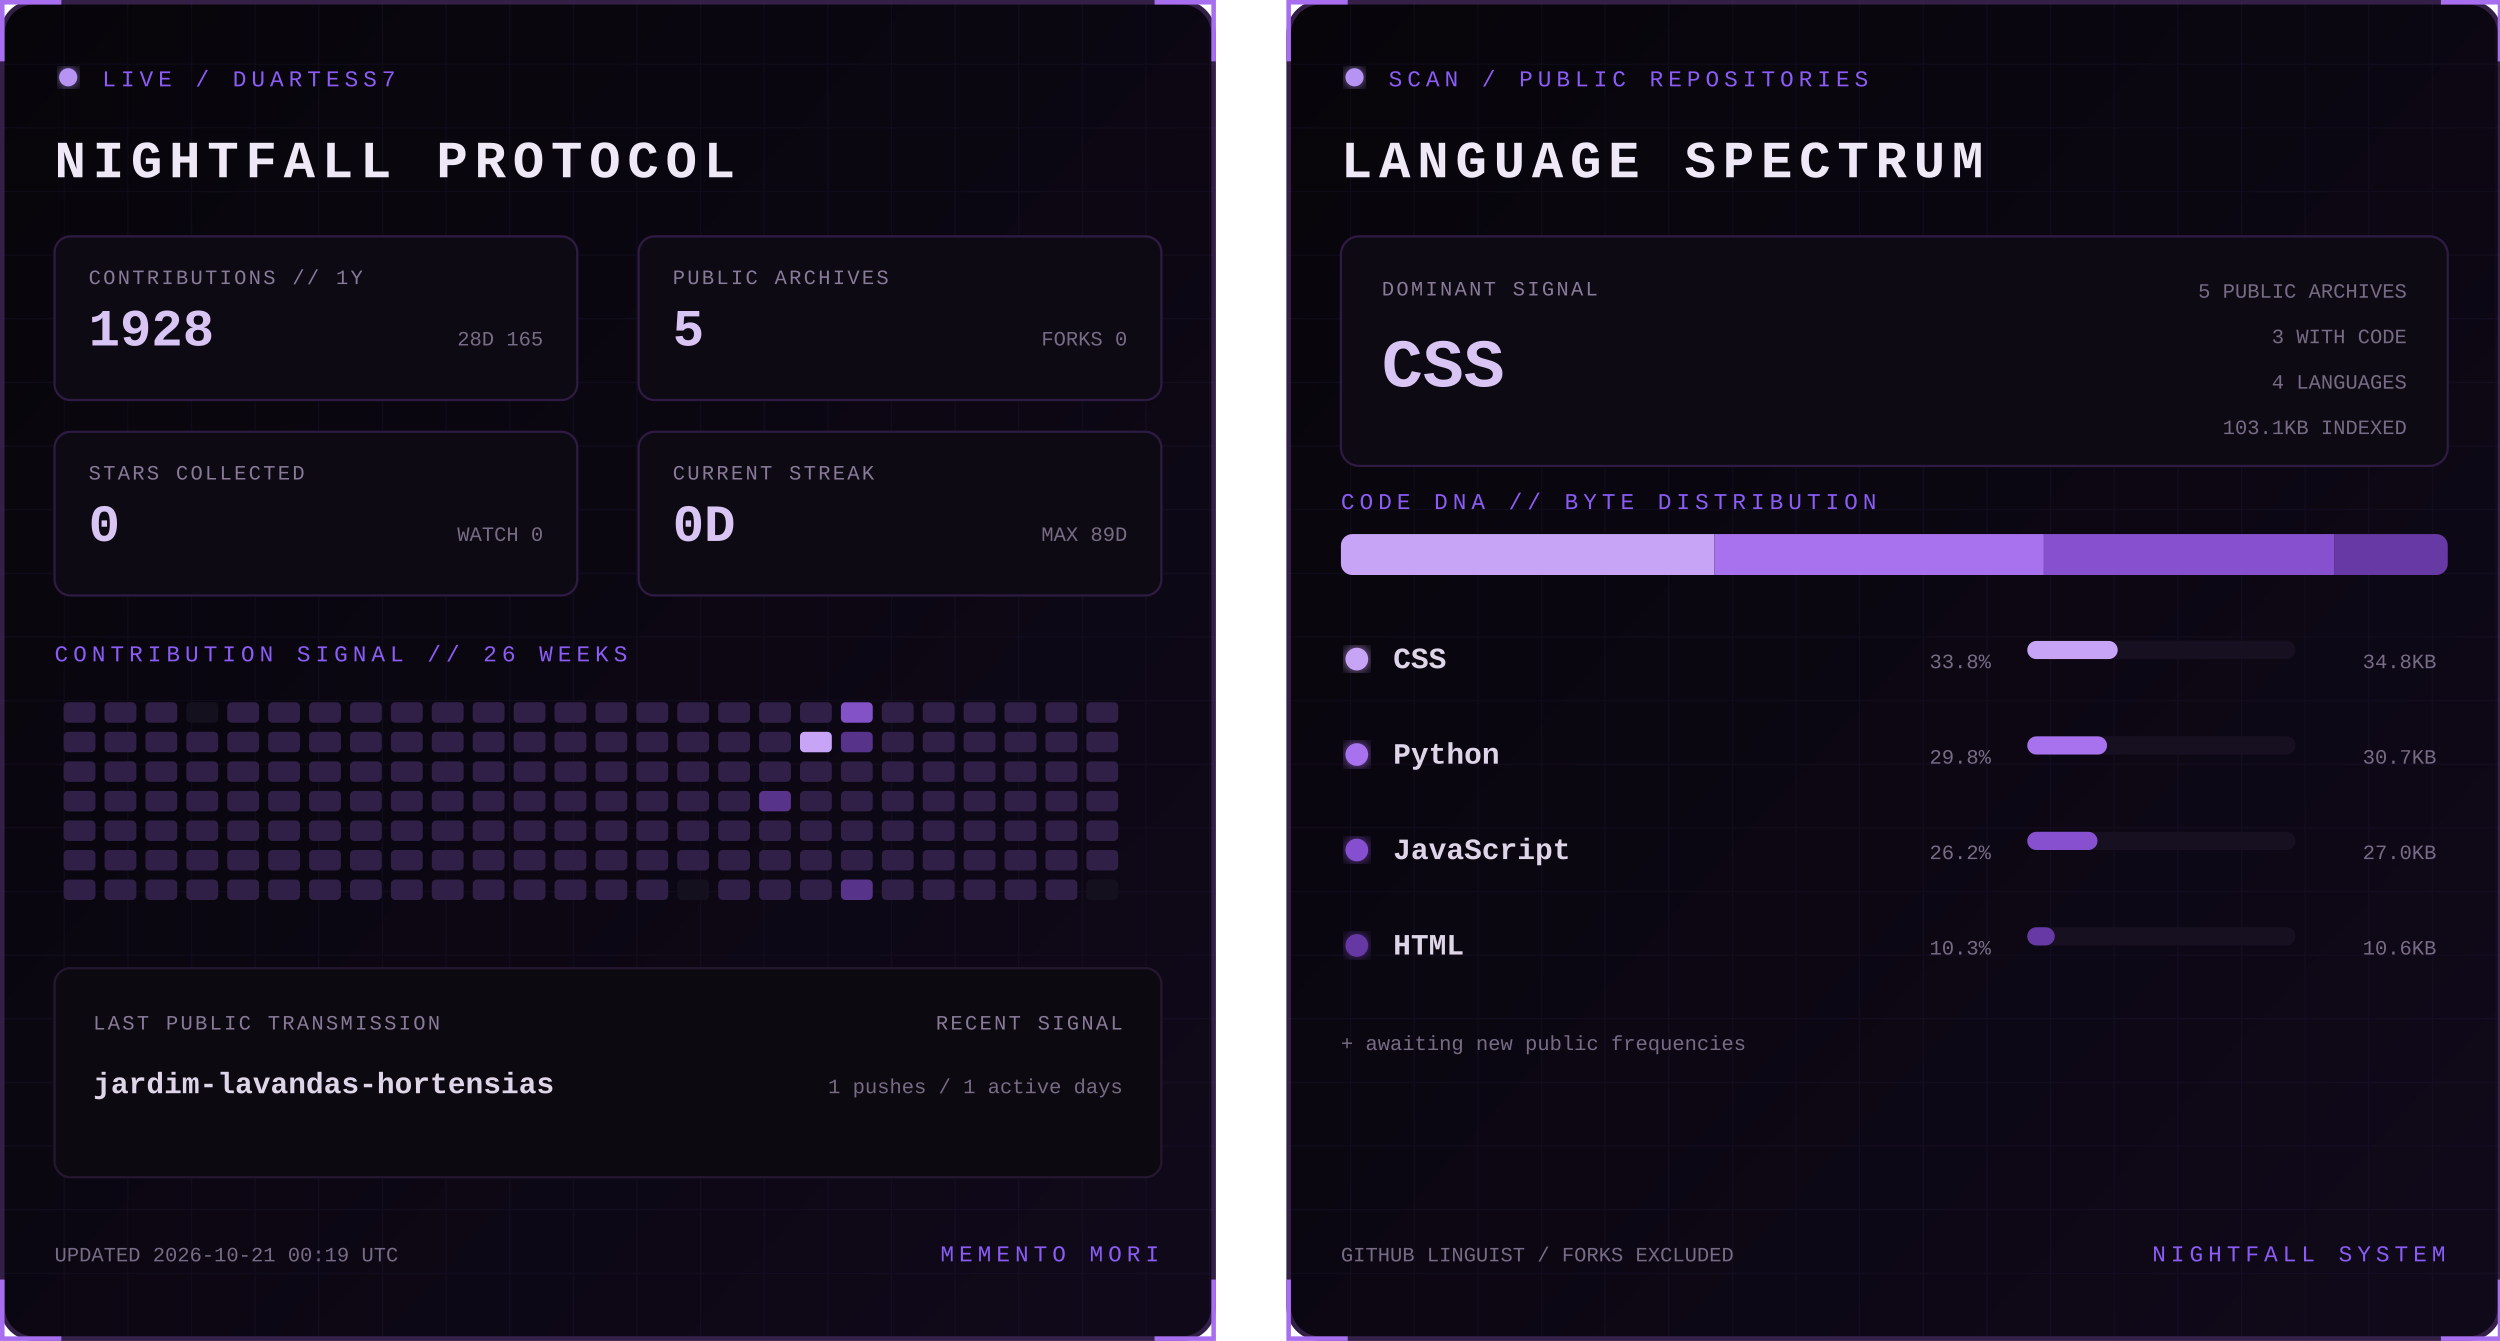
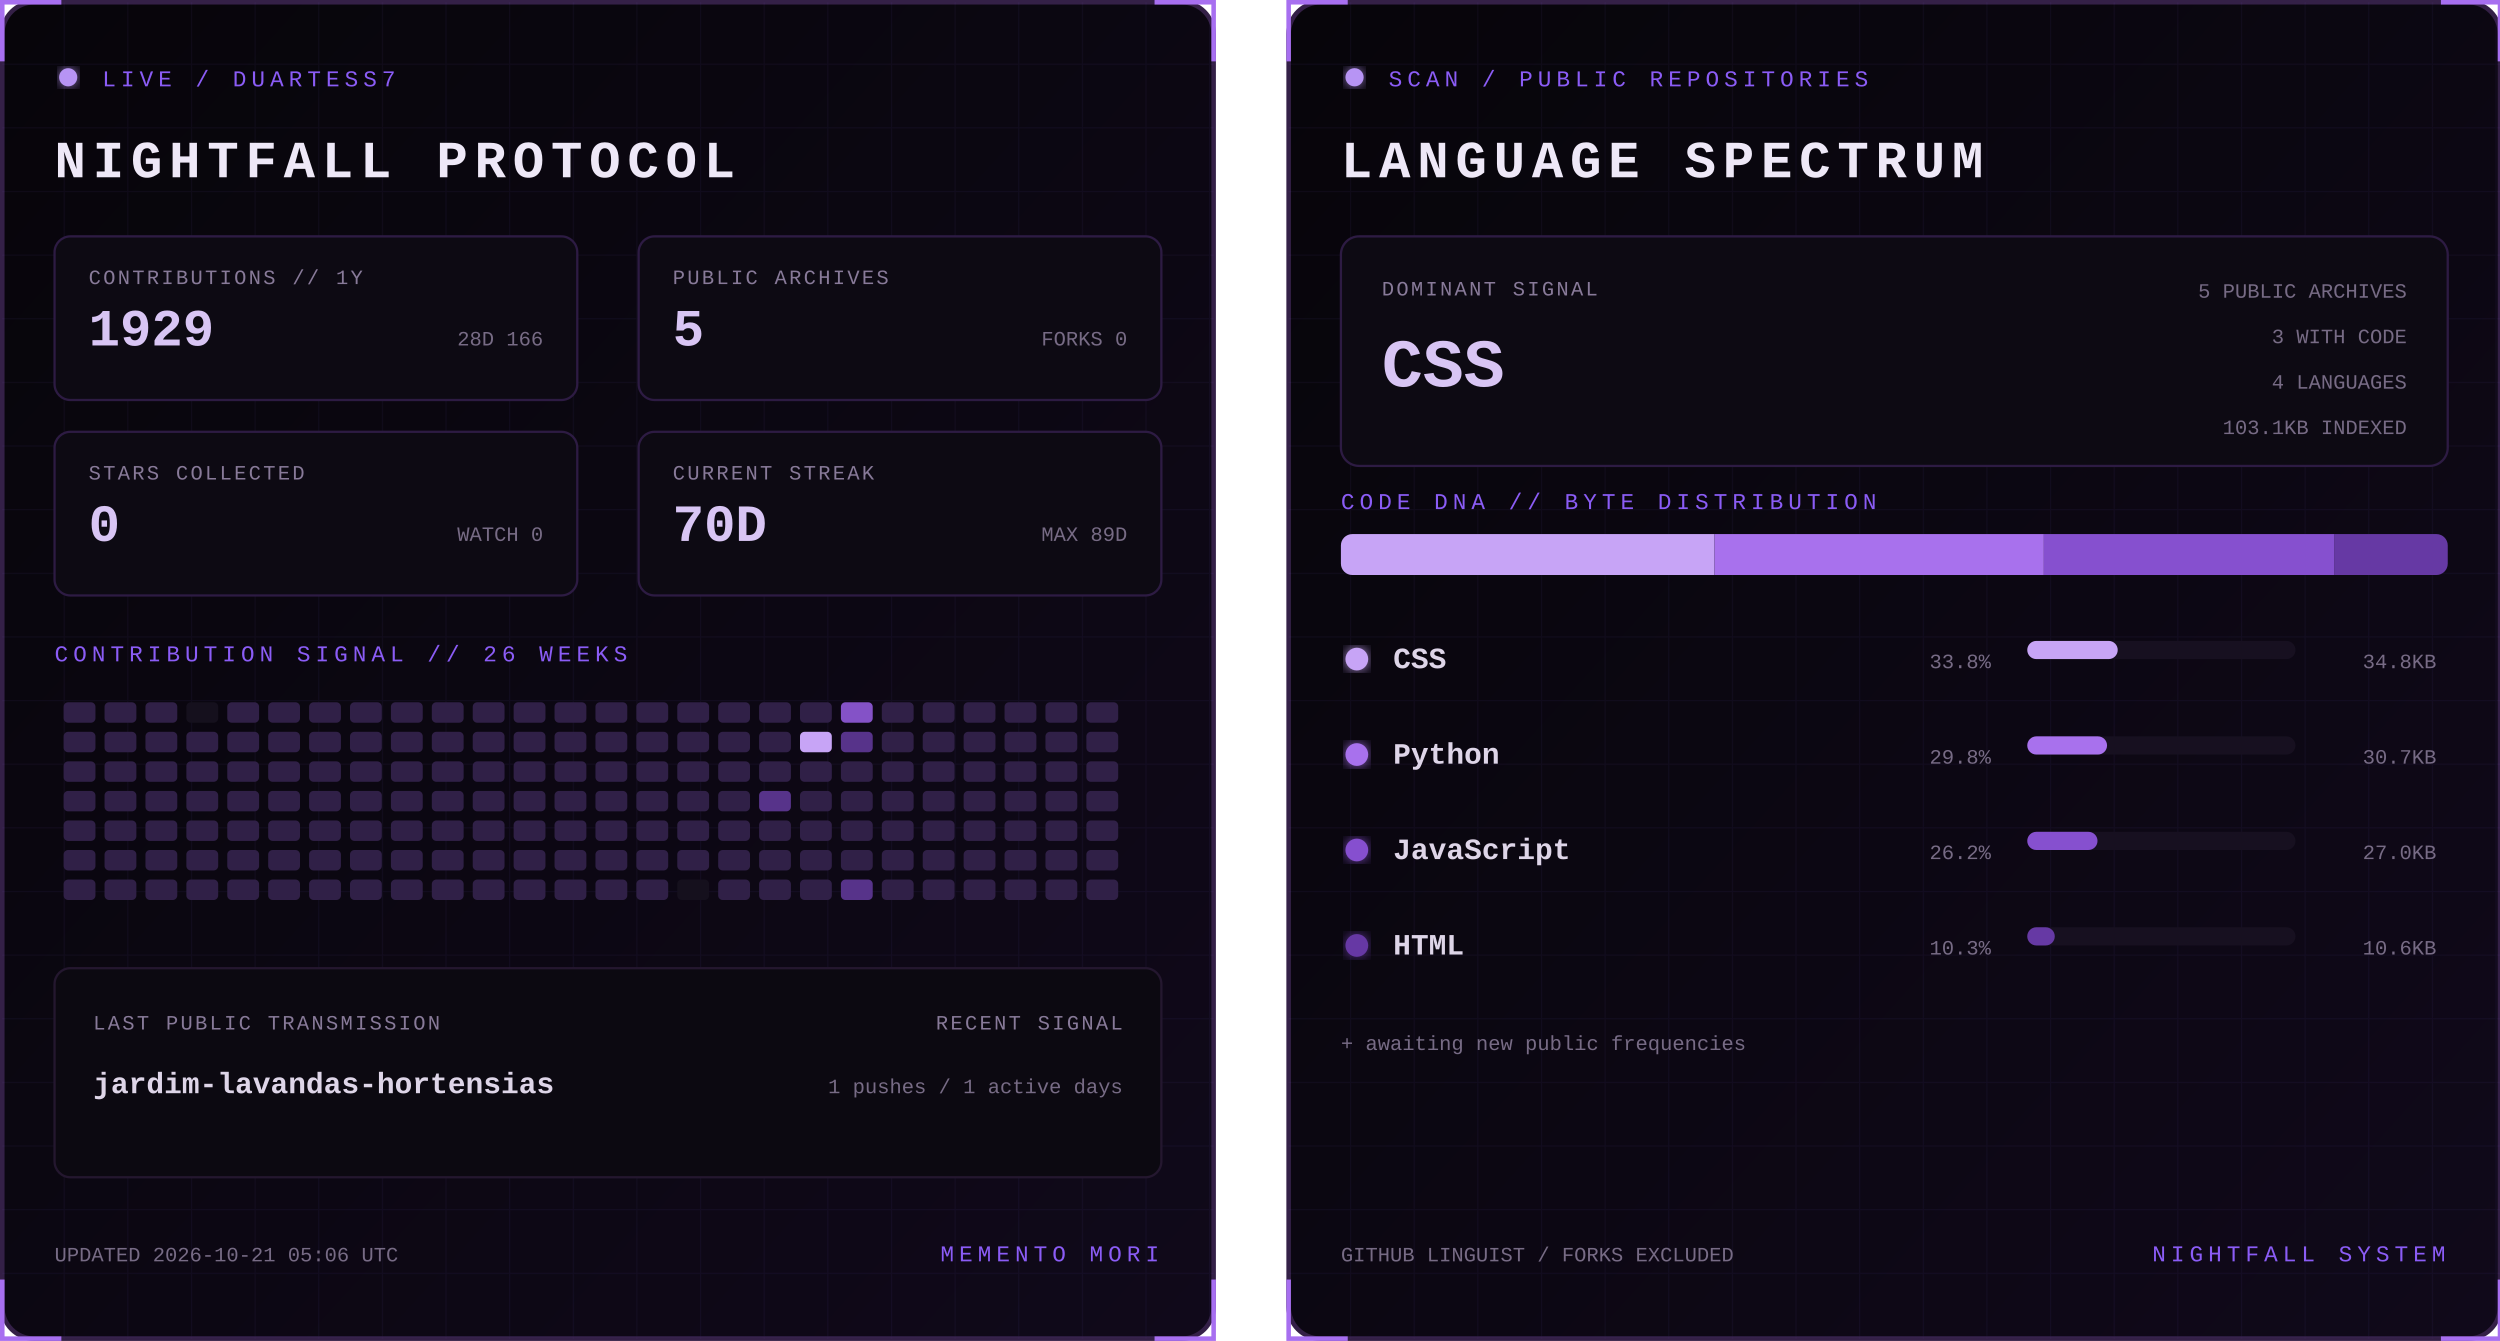
<svg xmlns="http://www.w3.org/2000/svg" width="1100" height="590" viewBox="0 0 1100 590" role="img" aria-labelledby="title desc">
  <defs>
    <linearGradient id="bg" x1="0" y1="0" x2="1" y2="1">
      <stop stop-color="#07050a" />
      <stop offset="1" stop-color="#10091a" />
    </linearGradient>
    <filter id="glow">
      <feGaussianBlur stdDeviation="3" result="b" />
      <feMerge>
        <feMergeNode in="b" />
        <feMergeNode in="SourceGraphic" />
      </feMerge>
    </filter>
    <pattern id="grid" width="28" height="28" patternUnits="userSpaceOnUse">
      <path d="M28 0H0V28" fill="none" stroke="#8b5cf6" stroke-opacity=".055" />
    </pattern>
    <clipPath id="dna">
      <rect x="24" y="235" width="487" height="18" rx="5" />
    </clipPath>
    <style>
      text { font-family: Consolas, 'Courier New', monospace; }
      .kicker { fill:#8b5cf6; font-size:10px; letter-spacing:2.2px; }
      .title { fill:#eee8f7; font-size:23px; font-weight:700; letter-spacing:3px; }
      .label { fill:#887a99; font-size:9px; letter-spacing:1px; }
      .stat { fill:#d8c5f4; font-size:23px; font-weight:700; }
      .detail,.pct { fill:#776b85; font-size:9px; }
      .lang { fill:#ded5e8; font-size:13px; font-weight:700; }
      .hero { fill:#d8c5f4; font-size:30px; font-weight:700; }
      .blink { animation:blink 1.6s step-end infinite; }
      @keyframes blink { 50% { opacity:.25 } }
    </style>
  </defs>
  <g>
    <rect x="1" y="1" width="533" height="588" rx="14" fill="url(#bg)" stroke="#342047" stroke-width="2" />
    <rect x="1" y="1" width="533" height="588" rx="14" fill="url(#grid)" />
    <path d="M27 1H1v26 M508 1h26v26 M534 563v26h-26 M27 589H1v-26" stroke="#a76ff0" stroke-width="2" fill="none" />
    <circle cx="30" cy="34" r="4" fill="#b794f4" filter="url(#glow)" class="blink" />
    <text x="45" y="38" class="kicker">LIVE / DUARTESS7</text>
    <text x="24" y="78" class="title">NIGHTFALL PROTOCOL</text>
    <g transform="translate(24 104)">
      <rect width="230" height="72" rx="7" fill="#0d0a13" stroke="#2d1b43" />
      <text x="15" y="21" class="label">CONTRIBUTIONS // 1Y</text>
-       <text x="15" y="48" class="stat">1928</text>
-       <text x="215" y="48" text-anchor="end" class="detail">28D 165</text>
+       <text x="15" y="48" class="stat">1929</text>
+       <text x="215" y="48" text-anchor="end" class="detail">28D 166</text>
    </g>
    <g transform="translate(281 104)">
      <rect width="230" height="72" rx="7" fill="#0d0a13" stroke="#2d1b43" />
      <text x="15" y="21" class="label">PUBLIC ARCHIVES</text>
      <text x="15" y="48" class="stat">5</text>
      <text x="215" y="48" text-anchor="end" class="detail">FORKS 0</text>
    </g>
    <g transform="translate(24 190)">
      <rect width="230" height="72" rx="7" fill="#0d0a13" stroke="#2d1b43" />
      <text x="15" y="21" class="label">STARS COLLECTED</text>
      <text x="15" y="48" class="stat">0</text>
      <text x="215" y="48" text-anchor="end" class="detail">WATCH 0</text>
    </g>
    <g transform="translate(281 190)">
      <rect width="230" height="72" rx="7" fill="#0d0a13" stroke="#2d1b43" />
      <text x="15" y="21" class="label">CURRENT STREAK</text>
-       <text x="15" y="48" class="stat">0D</text>
+       <text x="15" y="48" class="stat">70D</text>
      <text x="215" y="48" text-anchor="end" class="detail">MAX 89D</text>
    </g>
    <text x="24" y="291" class="kicker">CONTRIBUTION SIGNAL // 26 WEEKS</text>
    <g>
      <rect x="28" y="309" width="14" height="9" rx="2" fill="#302047" />
      <rect x="28" y="322" width="14" height="9" rx="2" fill="#302047" />
      <rect x="28" y="335" width="14" height="9" rx="2" fill="#302047" />
      <rect x="28" y="348" width="14" height="9" rx="2" fill="#302047" />
      <rect x="28" y="361" width="14" height="9" rx="2" fill="#302047" />
      <rect x="28" y="374" width="14" height="9" rx="2" fill="#302047" />
      <rect x="28" y="387" width="14" height="9" rx="2" fill="#302047" />
      <rect x="46" y="309" width="14" height="9" rx="2" fill="#302047" />
      <rect x="46" y="322" width="14" height="9" rx="2" fill="#302047" />
      <rect x="46" y="335" width="14" height="9" rx="2" fill="#302047" />
      <rect x="46" y="348" width="14" height="9" rx="2" fill="#302047" />
      <rect x="46" y="361" width="14" height="9" rx="2" fill="#302047" />
      <rect x="46" y="374" width="14" height="9" rx="2" fill="#302047" />
      <rect x="46" y="387" width="14" height="9" rx="2" fill="#302047" />
      <rect x="64" y="309" width="14" height="9" rx="2" fill="#302047" />
      <rect x="64" y="322" width="14" height="9" rx="2" fill="#302047" />
      <rect x="64" y="335" width="14" height="9" rx="2" fill="#302047" />
      <rect x="64" y="348" width="14" height="9" rx="2" fill="#302047" />
      <rect x="64" y="361" width="14" height="9" rx="2" fill="#302047" />
      <rect x="64" y="374" width="14" height="9" rx="2" fill="#302047" />
      <rect x="64" y="387" width="14" height="9" rx="2" fill="#302047" />
      <rect x="82" y="309" width="14" height="9" rx="2" fill="#15101d" />
      <rect x="82" y="322" width="14" height="9" rx="2" fill="#302047" />
      <rect x="82" y="335" width="14" height="9" rx="2" fill="#302047" />
      <rect x="82" y="348" width="14" height="9" rx="2" fill="#302047" />
      <rect x="82" y="361" width="14" height="9" rx="2" fill="#302047" />
      <rect x="82" y="374" width="14" height="9" rx="2" fill="#302047" />
      <rect x="82" y="387" width="14" height="9" rx="2" fill="#302047" />
      <rect x="100" y="309" width="14" height="9" rx="2" fill="#302047" />
      <rect x="100" y="322" width="14" height="9" rx="2" fill="#302047" />
      <rect x="100" y="335" width="14" height="9" rx="2" fill="#302047" />
      <rect x="100" y="348" width="14" height="9" rx="2" fill="#302047" />
      <rect x="100" y="361" width="14" height="9" rx="2" fill="#302047" />
      <rect x="100" y="374" width="14" height="9" rx="2" fill="#302047" />
      <rect x="100" y="387" width="14" height="9" rx="2" fill="#302047" />
      <rect x="118" y="309" width="14" height="9" rx="2" fill="#302047" />
      <rect x="118" y="322" width="14" height="9" rx="2" fill="#302047" />
      <rect x="118" y="335" width="14" height="9" rx="2" fill="#302047" />
      <rect x="118" y="348" width="14" height="9" rx="2" fill="#302047" />
      <rect x="118" y="361" width="14" height="9" rx="2" fill="#302047" />
      <rect x="118" y="374" width="14" height="9" rx="2" fill="#302047" />
      <rect x="118" y="387" width="14" height="9" rx="2" fill="#302047" />
      <rect x="136" y="309" width="14" height="9" rx="2" fill="#302047" />
      <rect x="136" y="322" width="14" height="9" rx="2" fill="#302047" />
      <rect x="136" y="335" width="14" height="9" rx="2" fill="#302047" />
      <rect x="136" y="348" width="14" height="9" rx="2" fill="#302047" />
      <rect x="136" y="361" width="14" height="9" rx="2" fill="#302047" />
      <rect x="136" y="374" width="14" height="9" rx="2" fill="#302047" />
      <rect x="136" y="387" width="14" height="9" rx="2" fill="#302047" />
      <rect x="154" y="309" width="14" height="9" rx="2" fill="#302047" />
      <rect x="154" y="322" width="14" height="9" rx="2" fill="#302047" />
      <rect x="154" y="335" width="14" height="9" rx="2" fill="#302047" />
      <rect x="154" y="348" width="14" height="9" rx="2" fill="#302047" />
      <rect x="154" y="361" width="14" height="9" rx="2" fill="#302047" />
      <rect x="154" y="374" width="14" height="9" rx="2" fill="#302047" />
      <rect x="154" y="387" width="14" height="9" rx="2" fill="#302047" />
      <rect x="172" y="309" width="14" height="9" rx="2" fill="#302047" />
      <rect x="172" y="322" width="14" height="9" rx="2" fill="#302047" />
      <rect x="172" y="335" width="14" height="9" rx="2" fill="#302047" />
      <rect x="172" y="348" width="14" height="9" rx="2" fill="#302047" />
      <rect x="172" y="361" width="14" height="9" rx="2" fill="#302047" />
      <rect x="172" y="374" width="14" height="9" rx="2" fill="#302047" />
      <rect x="172" y="387" width="14" height="9" rx="2" fill="#302047" />
      <rect x="190" y="309" width="14" height="9" rx="2" fill="#302047" />
      <rect x="190" y="322" width="14" height="9" rx="2" fill="#302047" />
      <rect x="190" y="335" width="14" height="9" rx="2" fill="#302047" />
      <rect x="190" y="348" width="14" height="9" rx="2" fill="#302047" />
      <rect x="190" y="361" width="14" height="9" rx="2" fill="#302047" />
      <rect x="190" y="374" width="14" height="9" rx="2" fill="#302047" />
      <rect x="190" y="387" width="14" height="9" rx="2" fill="#302047" />
      <rect x="208" y="309" width="14" height="9" rx="2" fill="#302047" />
      <rect x="208" y="322" width="14" height="9" rx="2" fill="#302047" />
      <rect x="208" y="335" width="14" height="9" rx="2" fill="#302047" />
      <rect x="208" y="348" width="14" height="9" rx="2" fill="#302047" />
      <rect x="208" y="361" width="14" height="9" rx="2" fill="#302047" />
      <rect x="208" y="374" width="14" height="9" rx="2" fill="#302047" />
      <rect x="208" y="387" width="14" height="9" rx="2" fill="#302047" />
      <rect x="226" y="309" width="14" height="9" rx="2" fill="#302047" />
      <rect x="226" y="322" width="14" height="9" rx="2" fill="#302047" />
      <rect x="226" y="335" width="14" height="9" rx="2" fill="#302047" />
      <rect x="226" y="348" width="14" height="9" rx="2" fill="#302047" />
      <rect x="226" y="361" width="14" height="9" rx="2" fill="#302047" />
      <rect x="226" y="374" width="14" height="9" rx="2" fill="#302047" />
      <rect x="226" y="387" width="14" height="9" rx="2" fill="#302047" />
      <rect x="244" y="309" width="14" height="9" rx="2" fill="#302047" />
      <rect x="244" y="322" width="14" height="9" rx="2" fill="#302047" />
      <rect x="244" y="335" width="14" height="9" rx="2" fill="#302047" />
      <rect x="244" y="348" width="14" height="9" rx="2" fill="#302047" />
      <rect x="244" y="361" width="14" height="9" rx="2" fill="#302047" />
      <rect x="244" y="374" width="14" height="9" rx="2" fill="#302047" />
      <rect x="244" y="387" width="14" height="9" rx="2" fill="#302047" />
      <rect x="262" y="309" width="14" height="9" rx="2" fill="#302047" />
      <rect x="262" y="322" width="14" height="9" rx="2" fill="#302047" />
      <rect x="262" y="335" width="14" height="9" rx="2" fill="#302047" />
      <rect x="262" y="348" width="14" height="9" rx="2" fill="#302047" />
      <rect x="262" y="361" width="14" height="9" rx="2" fill="#302047" />
      <rect x="262" y="374" width="14" height="9" rx="2" fill="#302047" />
      <rect x="262" y="387" width="14" height="9" rx="2" fill="#302047" />
      <rect x="280" y="309" width="14" height="9" rx="2" fill="#302047" />
      <rect x="280" y="322" width="14" height="9" rx="2" fill="#302047" />
      <rect x="280" y="335" width="14" height="9" rx="2" fill="#302047" />
      <rect x="280" y="348" width="14" height="9" rx="2" fill="#302047" />
      <rect x="280" y="361" width="14" height="9" rx="2" fill="#302047" />
      <rect x="280" y="374" width="14" height="9" rx="2" fill="#302047" />
      <rect x="280" y="387" width="14" height="9" rx="2" fill="#302047" />
      <rect x="298" y="309" width="14" height="9" rx="2" fill="#302047" />
      <rect x="298" y="322" width="14" height="9" rx="2" fill="#302047" />
      <rect x="298" y="335" width="14" height="9" rx="2" fill="#302047" />
      <rect x="298" y="348" width="14" height="9" rx="2" fill="#302047" />
      <rect x="298" y="361" width="14" height="9" rx="2" fill="#302047" />
      <rect x="298" y="374" width="14" height="9" rx="2" fill="#302047" />
      <rect x="298" y="387" width="14" height="9" rx="2" fill="#15101d" />
      <rect x="316" y="309" width="14" height="9" rx="2" fill="#302047" />
      <rect x="316" y="322" width="14" height="9" rx="2" fill="#302047" />
      <rect x="316" y="335" width="14" height="9" rx="2" fill="#302047" />
      <rect x="316" y="348" width="14" height="9" rx="2" fill="#302047" />
      <rect x="316" y="361" width="14" height="9" rx="2" fill="#302047" />
      <rect x="316" y="374" width="14" height="9" rx="2" fill="#302047" />
      <rect x="316" y="387" width="14" height="9" rx="2" fill="#302047" />
      <rect x="334" y="309" width="14" height="9" rx="2" fill="#302047" />
      <rect x="334" y="322" width="14" height="9" rx="2" fill="#302047" />
      <rect x="334" y="335" width="14" height="9" rx="2" fill="#302047" />
      <rect x="334" y="348" width="14" height="9" rx="2" fill="#57338a" />
      <rect x="334" y="361" width="14" height="9" rx="2" fill="#302047" />
      <rect x="334" y="374" width="14" height="9" rx="2" fill="#302047" />
      <rect x="334" y="387" width="14" height="9" rx="2" fill="#302047" />
      <rect x="352" y="309" width="14" height="9" rx="2" fill="#302047" />
      <rect x="352" y="322" width="14" height="9" rx="2" fill="#c7a4f6" />
      <rect x="352" y="335" width="14" height="9" rx="2" fill="#302047" />
      <rect x="352" y="348" width="14" height="9" rx="2" fill="#302047" />
      <rect x="352" y="361" width="14" height="9" rx="2" fill="#302047" />
      <rect x="352" y="374" width="14" height="9" rx="2" fill="#302047" />
      <rect x="352" y="387" width="14" height="9" rx="2" fill="#302047" />
      <rect x="370" y="309" width="14" height="9" rx="2" fill="#8452c7" />
      <rect x="370" y="322" width="14" height="9" rx="2" fill="#57338a" />
      <rect x="370" y="335" width="14" height="9" rx="2" fill="#302047" />
      <rect x="370" y="348" width="14" height="9" rx="2" fill="#302047" />
      <rect x="370" y="361" width="14" height="9" rx="2" fill="#302047" />
      <rect x="370" y="374" width="14" height="9" rx="2" fill="#302047" />
      <rect x="370" y="387" width="14" height="9" rx="2" fill="#57338a" />
      <rect x="388" y="309" width="14" height="9" rx="2" fill="#302047" />
      <rect x="388" y="322" width="14" height="9" rx="2" fill="#302047" />
      <rect x="388" y="335" width="14" height="9" rx="2" fill="#302047" />
      <rect x="388" y="348" width="14" height="9" rx="2" fill="#302047" />
      <rect x="388" y="361" width="14" height="9" rx="2" fill="#302047" />
      <rect x="388" y="374" width="14" height="9" rx="2" fill="#302047" />
      <rect x="388" y="387" width="14" height="9" rx="2" fill="#302047" />
      <rect x="406" y="309" width="14" height="9" rx="2" fill="#302047" />
      <rect x="406" y="322" width="14" height="9" rx="2" fill="#302047" />
      <rect x="406" y="335" width="14" height="9" rx="2" fill="#302047" />
      <rect x="406" y="348" width="14" height="9" rx="2" fill="#302047" />
      <rect x="406" y="361" width="14" height="9" rx="2" fill="#302047" />
      <rect x="406" y="374" width="14" height="9" rx="2" fill="#302047" />
      <rect x="406" y="387" width="14" height="9" rx="2" fill="#302047" />
      <rect x="424" y="309" width="14" height="9" rx="2" fill="#302047" />
      <rect x="424" y="322" width="14" height="9" rx="2" fill="#302047" />
      <rect x="424" y="335" width="14" height="9" rx="2" fill="#302047" />
      <rect x="424" y="348" width="14" height="9" rx="2" fill="#302047" />
      <rect x="424" y="361" width="14" height="9" rx="2" fill="#302047" />
      <rect x="424" y="374" width="14" height="9" rx="2" fill="#302047" />
      <rect x="424" y="387" width="14" height="9" rx="2" fill="#302047" />
      <rect x="442" y="309" width="14" height="9" rx="2" fill="#302047" />
      <rect x="442" y="322" width="14" height="9" rx="2" fill="#302047" />
      <rect x="442" y="335" width="14" height="9" rx="2" fill="#302047" />
      <rect x="442" y="348" width="14" height="9" rx="2" fill="#302047" />
      <rect x="442" y="361" width="14" height="9" rx="2" fill="#302047" />
      <rect x="442" y="374" width="14" height="9" rx="2" fill="#302047" />
      <rect x="442" y="387" width="14" height="9" rx="2" fill="#302047" />
      <rect x="460" y="309" width="14" height="9" rx="2" fill="#302047" />
      <rect x="460" y="322" width="14" height="9" rx="2" fill="#302047" />
      <rect x="460" y="335" width="14" height="9" rx="2" fill="#302047" />
      <rect x="460" y="348" width="14" height="9" rx="2" fill="#302047" />
      <rect x="460" y="361" width="14" height="9" rx="2" fill="#302047" />
      <rect x="460" y="374" width="14" height="9" rx="2" fill="#302047" />
      <rect x="460" y="387" width="14" height="9" rx="2" fill="#302047" />
      <rect x="478" y="309" width="14" height="9" rx="2" fill="#302047" />
      <rect x="478" y="322" width="14" height="9" rx="2" fill="#302047" />
      <rect x="478" y="335" width="14" height="9" rx="2" fill="#302047" />
      <rect x="478" y="348" width="14" height="9" rx="2" fill="#302047" />
      <rect x="478" y="361" width="14" height="9" rx="2" fill="#302047" />
      <rect x="478" y="374" width="14" height="9" rx="2" fill="#302047" />
-       <rect x="478" y="387" width="14" height="9" rx="2" fill="#15101d" />
+       <rect x="478" y="387" width="14" height="9" rx="2" fill="#302047" />
    </g>
    <rect x="24" y="426" width="487" height="92" rx="7" fill="#0c0911" stroke="#24172f" />
    <text x="41" y="453" class="label">LAST PUBLIC TRANSMISSION</text>
    <text x="41" y="481" class="lang">jardim-lavandas-hortensias</text>
    <text x="494" y="453" text-anchor="end" class="label">RECENT SIGNAL</text>
    <text x="494" y="481" text-anchor="end" class="detail">1 pushes / 1 active days</text>
-     <text x="24" y="555" class="detail">UPDATED 2026-10-21 00:19 UTC</text>
+     <text x="24" y="555" class="detail">UPDATED 2026-10-21 05:06 UTC</text>
    <text x="510" y="555" text-anchor="end" class="kicker">MEMENTO MORI</text>
  </g>
  <g transform="translate(566)">
    <rect x="1" y="1" width="533" height="588" rx="14" fill="url(#bg)" stroke="#342047" stroke-width="2" />
    <rect x="1" y="1" width="533" height="588" rx="14" fill="url(#grid)" />
    <path d="M27 1H1v26 M508 1h26v26 M534 563v26h-26 M27 589H1v-26" stroke="#a76ff0" stroke-width="2" fill="none" />
    <circle cx="30" cy="34" r="4" fill="#b794f4" filter="url(#glow)" class="blink" />
    <text x="45" y="38" class="kicker">SCAN / PUBLIC REPOSITORIES</text>
    <text x="24" y="78" class="title">LANGUAGE SPECTRUM</text>
    <rect x="24" y="104" width="487" height="101" rx="8" fill="#0d0a13" stroke="#2d1b43" />
    <text x="42" y="130" class="label">DOMINANT SIGNAL</text>
    <text x="42" y="170" class="hero">CSS</text>
    <text x="493" y="131" text-anchor="end" class="detail">5 PUBLIC ARCHIVES</text>
    <text x="493" y="151" text-anchor="end" class="detail">3 WITH CODE</text>
    <text x="493" y="171" text-anchor="end" class="detail">4 LANGUAGES</text>
    <text x="493" y="191" text-anchor="end" class="detail">103.1KB INDEXED</text>
    <text x="24" y="224" class="kicker">CODE DNA // BYTE DISTRIBUTION</text>
    <rect x="24" y="235" width="487" height="18" rx="5" fill="#171020" />
    <g clip-path="url(#dna)">
      <rect x="24.0" y="235" width="164.4" height="18" fill="#c7a4f6" />
      <rect x="188.4" y="235" width="144.9" height="18" fill="#a871ed" />
      <rect x="333.3" y="235" width="127.7" height="18" fill="#8650cf" />
      <rect x="461.0" y="235" width="50.0" height="18" fill="#6639a4" />
    </g>
    <circle cx="31" cy="290" r="5" fill="#c7a4f6" filter="url(#glow)" />
    <text x="47" y="294" class="lang">CSS</text>
    <text x="310" y="294" text-anchor="end" class="pct">33.8%</text>
    <rect x="326" y="282" width="118" height="8" rx="4" fill="#171020" />
    <rect x="326" y="282" width="39.8" height="8" rx="4" fill="#c7a4f6" />
    <text x="506" y="294" text-anchor="end" class="detail">34.8KB</text>
    <circle cx="31" cy="332" r="5" fill="#a871ed" filter="url(#glow)" />
    <text x="47" y="336" class="lang">Python</text>
    <text x="310" y="336" text-anchor="end" class="pct">29.8%</text>
    <rect x="326" y="324" width="118" height="8" rx="4" fill="#171020" />
    <rect x="326" y="324" width="35.1" height="8" rx="4" fill="#a871ed" />
    <text x="506" y="336" text-anchor="end" class="detail">30.7KB</text>
    <circle cx="31" cy="374" r="5" fill="#8650cf" filter="url(#glow)" />
    <text x="47" y="378" class="lang">JavaScript</text>
    <text x="310" y="378" text-anchor="end" class="pct">26.2%</text>
    <rect x="326" y="366" width="118" height="8" rx="4" fill="#171020" />
    <rect x="326" y="366" width="30.9" height="8" rx="4" fill="#8650cf" />
    <text x="506" y="378" text-anchor="end" class="detail">27.0KB</text>
    <circle cx="31" cy="416" r="5" fill="#6639a4" filter="url(#glow)" />
    <text x="47" y="420" class="lang">HTML</text>
    <text x="310" y="420" text-anchor="end" class="pct">10.3%</text>
    <rect x="326" y="408" width="118" height="8" rx="4" fill="#171020" />
    <rect x="326" y="408" width="12.1" height="8" rx="4" fill="#6639a4" />
    <text x="506" y="420" text-anchor="end" class="detail">10.6KB</text>
    <text x="24" y="462" class="detail">+ awaiting new public frequencies</text>
    <text x="24" y="555" class="detail">GITHUB LINGUIST / FORKS EXCLUDED</text>
    <text x="510" y="555" text-anchor="end" class="kicker">NIGHTFALL SYSTEM</text>
  </g>
</svg>
